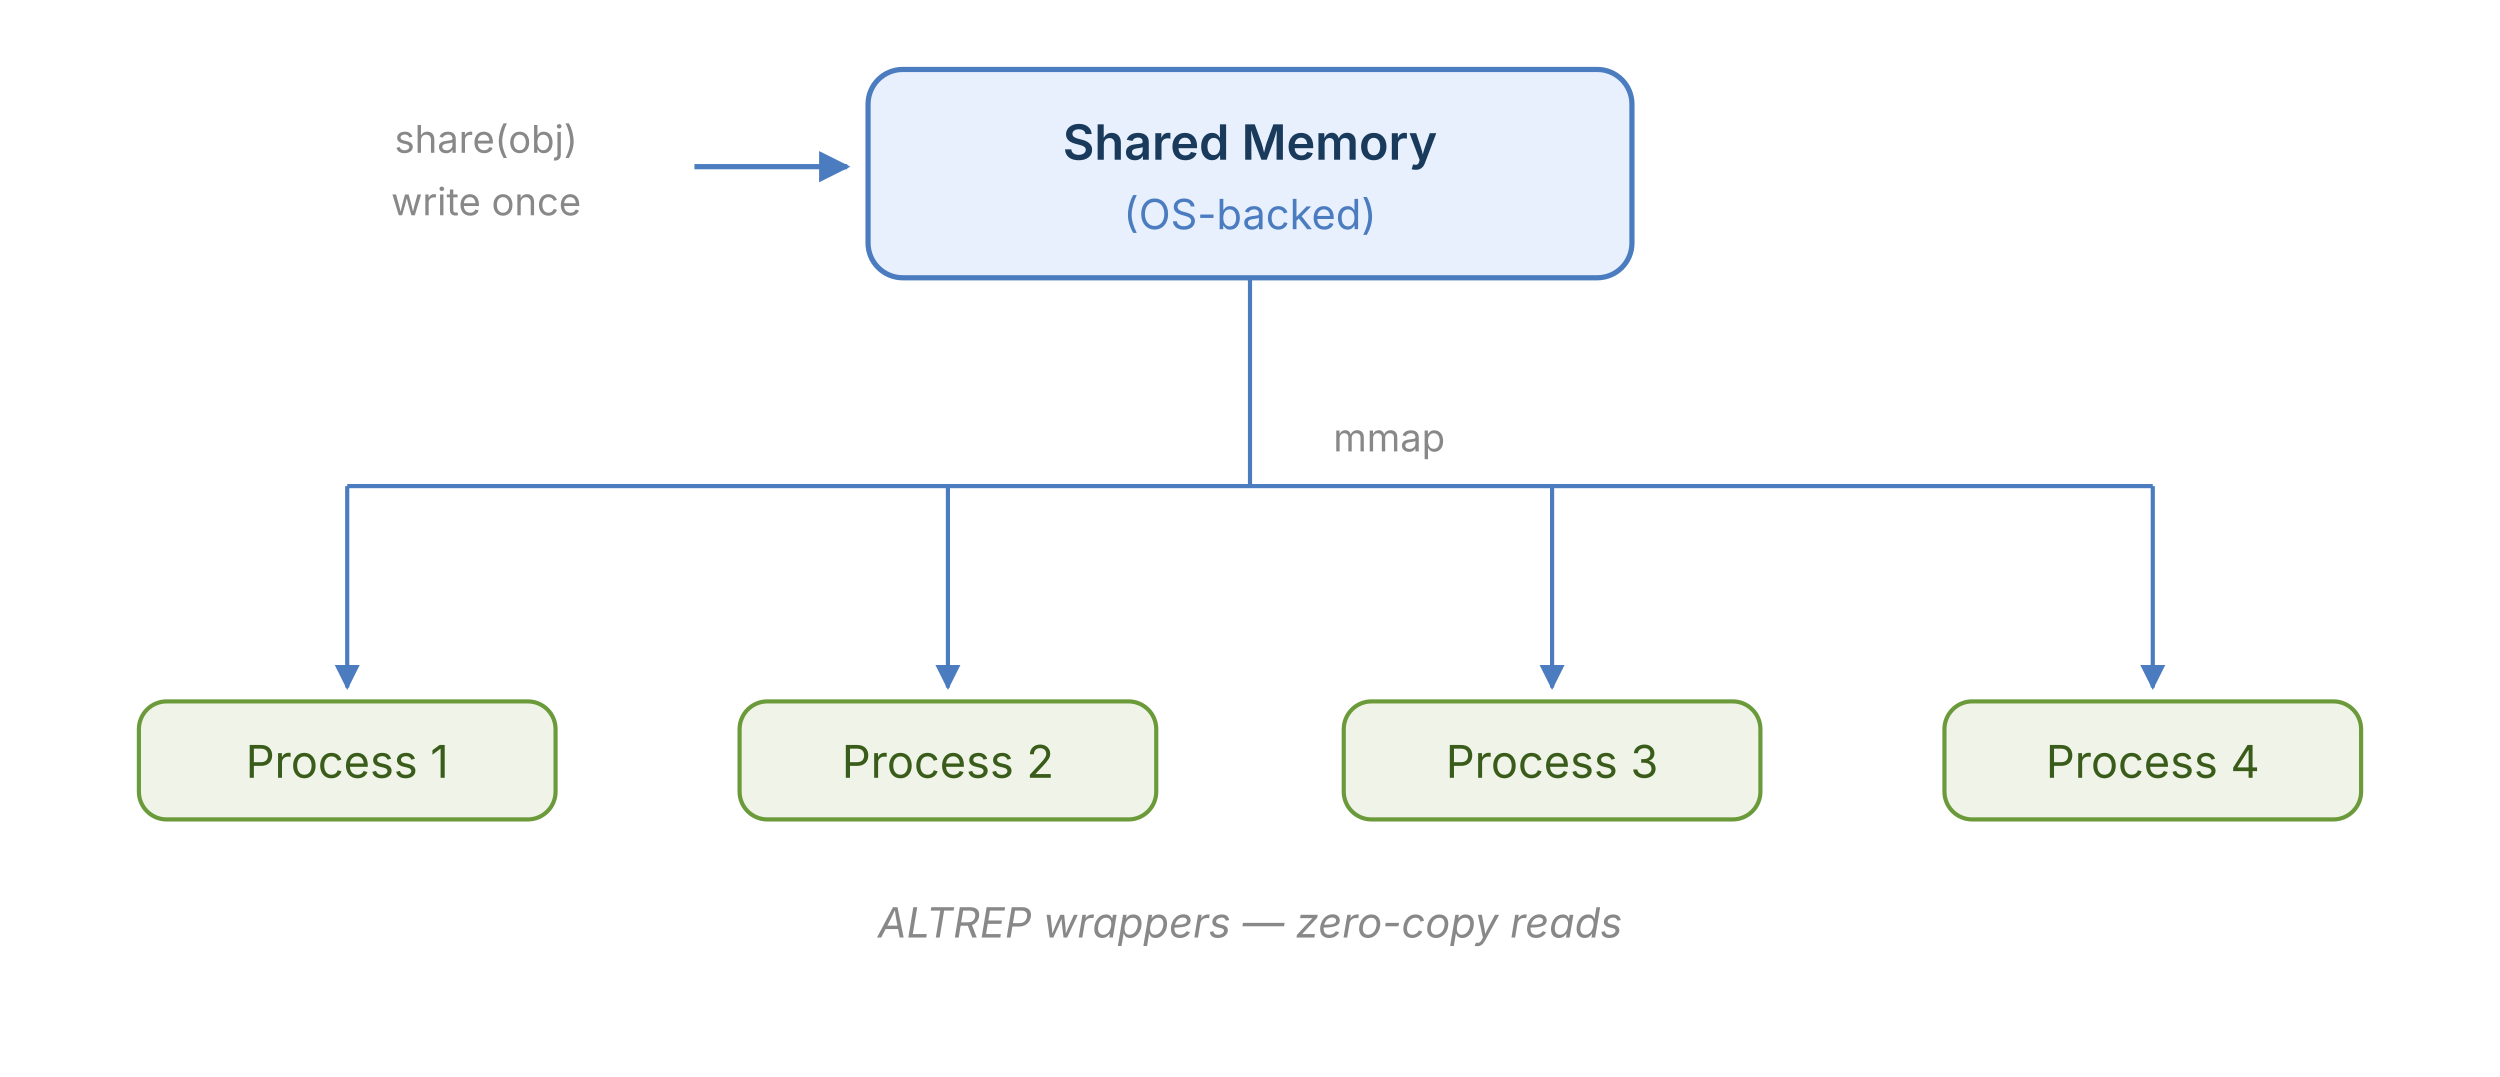
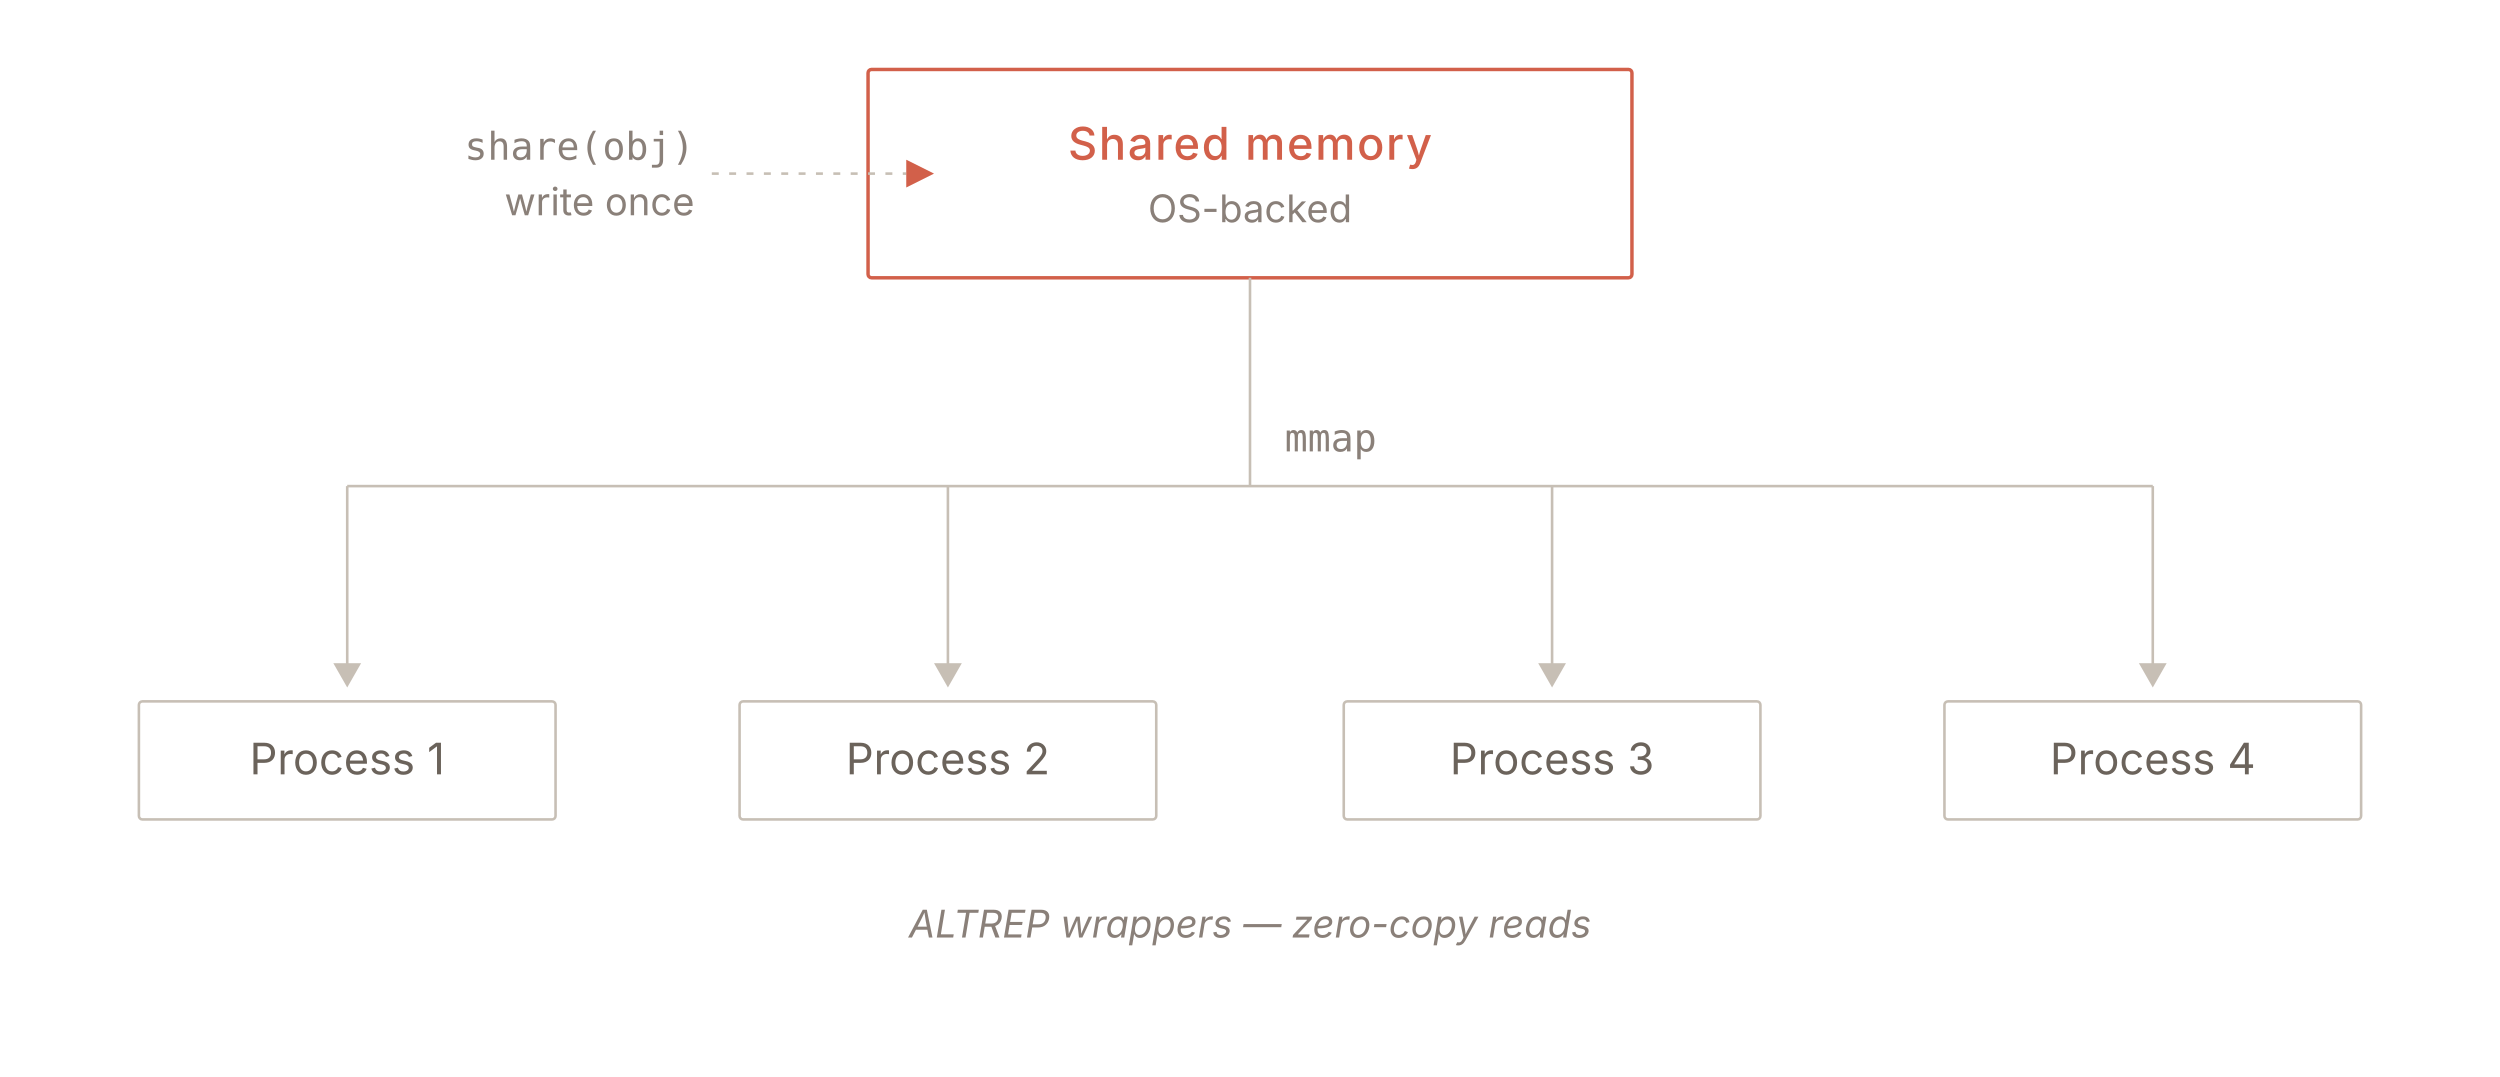
- <svg xmlns="http://www.w3.org/2000/svg" viewBox="0 0 720 310" font-family="system-ui, -apple-system, sans-serif" font-size="14">
-   <rect x="250" y="20" width="220" height="60" rx="10" fill="#e8f0fe" stroke="#4a7cbf" stroke-width="1.5" />
-   <text x="360" y="46" text-anchor="middle" font-weight="600" fill="#1a3a5c">Shared Memory</text>
-   <text x="360" y="66" text-anchor="middle" fill="#4a7cbf" font-size="12">(OS-backed)</text>
-   <text x="140" y="44" text-anchor="middle" font-size="11" fill="#888">share(obj)</text>
-   <text x="140" y="62" text-anchor="middle" font-size="11" fill="#888">write once</text>
-   <line x1="200" y1="48" x2="244" y2="48" stroke="#4a7cbf" stroke-width="1.5" marker-end="url(#arrow)" />
-   <line x1="360" y1="80" x2="360" y2="140" stroke="#4a7cbf" stroke-width="1.2" />
-   <line x1="100" y1="140" x2="620" y2="140" stroke="#4a7cbf" stroke-width="1.2" />
-   <line x1="100" y1="140" x2="100" y2="198" stroke="#4a7cbf" stroke-width="1.2" marker-end="url(#arrow)" />
-   <line x1="273" y1="140" x2="273" y2="198" stroke="#4a7cbf" stroke-width="1.2" marker-end="url(#arrow)" />
-   <line x1="447" y1="140" x2="447" y2="198" stroke="#4a7cbf" stroke-width="1.2" marker-end="url(#arrow)" />
-   <line x1="620" y1="140" x2="620" y2="198" stroke="#4a7cbf" stroke-width="1.2" marker-end="url(#arrow)" />
-   <text x="384" y="130" text-anchor="start" fill="#888" font-size="11">mmap</text>
-   <rect x="40" y="202" width="120" height="34" rx="8" fill="#f0f4e8" stroke="#6a9a3a" stroke-width="1.2" />
-   <text x="100" y="224" text-anchor="middle" fill="#3a5c1a" font-size="13">Process 1</text>
-   <rect x="213" y="202" width="120" height="34" rx="8" fill="#f0f4e8" stroke="#6a9a3a" stroke-width="1.2" />
-   <text x="273" y="224" text-anchor="middle" fill="#3a5c1a" font-size="13">Process 2</text>
-   <rect x="387" y="202" width="120" height="34" rx="8" fill="#f0f4e8" stroke="#6a9a3a" stroke-width="1.2" />
-   <text x="447" y="224" text-anchor="middle" fill="#3a5c1a" font-size="13">Process 3</text>
-   <rect x="560" y="202" width="120" height="34" rx="8" fill="#f0f4e8" stroke="#6a9a3a" stroke-width="1.2" />
-   <text x="620" y="224" text-anchor="middle" fill="#3a5c1a" font-size="13">Process 4</text>
-   <text x="360" y="270" text-anchor="middle" fill="#888" font-size="12" font-style="italic">ALTREP wrappers — zero-copy reads</text>
+ <svg xmlns="http://www.w3.org/2000/svg" viewBox="0 0 720 310" fill="none">
  <defs>
-     <marker id="arrow" viewBox="0 0 10 10" refX="9" refY="5" markerWidth="6" markerHeight="6" orient="auto-start-reverse">
-       <path d="M 0 0 L 10 5 L 0 10 z" fill="#4a7cbf" />
-     </marker>
+     <style>
+       text {
+         font-family: -apple-system, BlinkMacSystemFont, 'Segoe UI', 'Helvetica Neue', 'Hiragino Sans', sans-serif;
+       }
+       .mono {
+         font-family: ui-monospace, SFMono-Regular, 'SF Mono', Menlo, Consolas, monospace;
+       }
+       .memory-box { fill: none; stroke: #d2604a; stroke-width: 1; }
+       .memory-label { font-size: 13px; fill: #d2604a; font-weight: 500; letter-spacing: 0.5px; }
+       .memory-caption { font-size: 11px; fill: #8a8079; }
+       .process-box { fill: none; stroke: #c7bfb5; stroke-width: 0.75; }
+       .process-label { font-size: 12.5px; fill: #6b635b; font-weight: 400; }
+       .conn { stroke: #c7bfb5; stroke-width: 0.75; }
+       .dotted { stroke: #c7bfb5; stroke-width: 0.75; stroke-dasharray: 2 3; }
+       .arrow { fill: #c7bfb5; }
+       .arrow-accent { fill: #d2604a; }
+       .code-label { font-size: 11px; fill: #8a8079; }
+       .annotation { font-size: 11px; fill: #8a8079; }
+       .caption { font-size: 11px; fill: #8a8079; font-style: italic; }
+     </style>
  </defs>
+   <rect class="memory-box" x="250" y="20" width="220" height="60" rx="1" />
+   <text class="memory-label" x="360" y="46" text-anchor="middle">Shared memory</text>
+   <text class="memory-caption" x="360" y="64" text-anchor="middle">OS-backed</text>
+   <text class="code-label mono" x="200" y="46" text-anchor="end">share(obj)</text>
+   <text class="annotation" x="200" y="62" text-anchor="end">write once</text>
+   <line class="dotted" x1="205" y1="50" x2="261" y2="50" />
+   <polygon class="arrow-accent" points="269,50 261,46 261,54" />
+   <line class="conn" x1="360" y1="80" x2="360" y2="140" />
+   <line class="conn" x1="100" y1="140" x2="620" y2="140" />
+   <text class="annotation mono" x="370" y="130">mmap</text>
+   <line class="conn" x1="100" y1="140" x2="100" y2="194" />
+   <polygon class="arrow" points="100,198 96,191 104,191" />
+   <line class="conn" x1="273" y1="140" x2="273" y2="194" />
+   <polygon class="arrow" points="273,198 269,191 277,191" />
+   <line class="conn" x1="447" y1="140" x2="447" y2="194" />
+   <polygon class="arrow" points="447,198 443,191 451,191" />
+   <line class="conn" x1="620" y1="140" x2="620" y2="194" />
+   <polygon class="arrow" points="620,198 616,191 624,191" />
+   <rect class="process-box" x="40" y="202" width="120" height="34" rx="1" />
+   <text class="process-label" x="100" y="223" text-anchor="middle">Process 1</text>
+   <rect class="process-box" x="213" y="202" width="120" height="34" rx="1" />
+   <text class="process-label" x="273" y="223" text-anchor="middle">Process 2</text>
+   <rect class="process-box" x="387" y="202" width="120" height="34" rx="1" />
+   <text class="process-label" x="447" y="223" text-anchor="middle">Process 3</text>
+   <rect class="process-box" x="560" y="202" width="120" height="34" rx="1" />
+   <text class="process-label" x="620" y="223" text-anchor="middle">Process 4</text>
+   <text class="caption" x="360" y="270" text-anchor="middle">ALTREP wrappers — zero-copy reads</text>
</svg>
